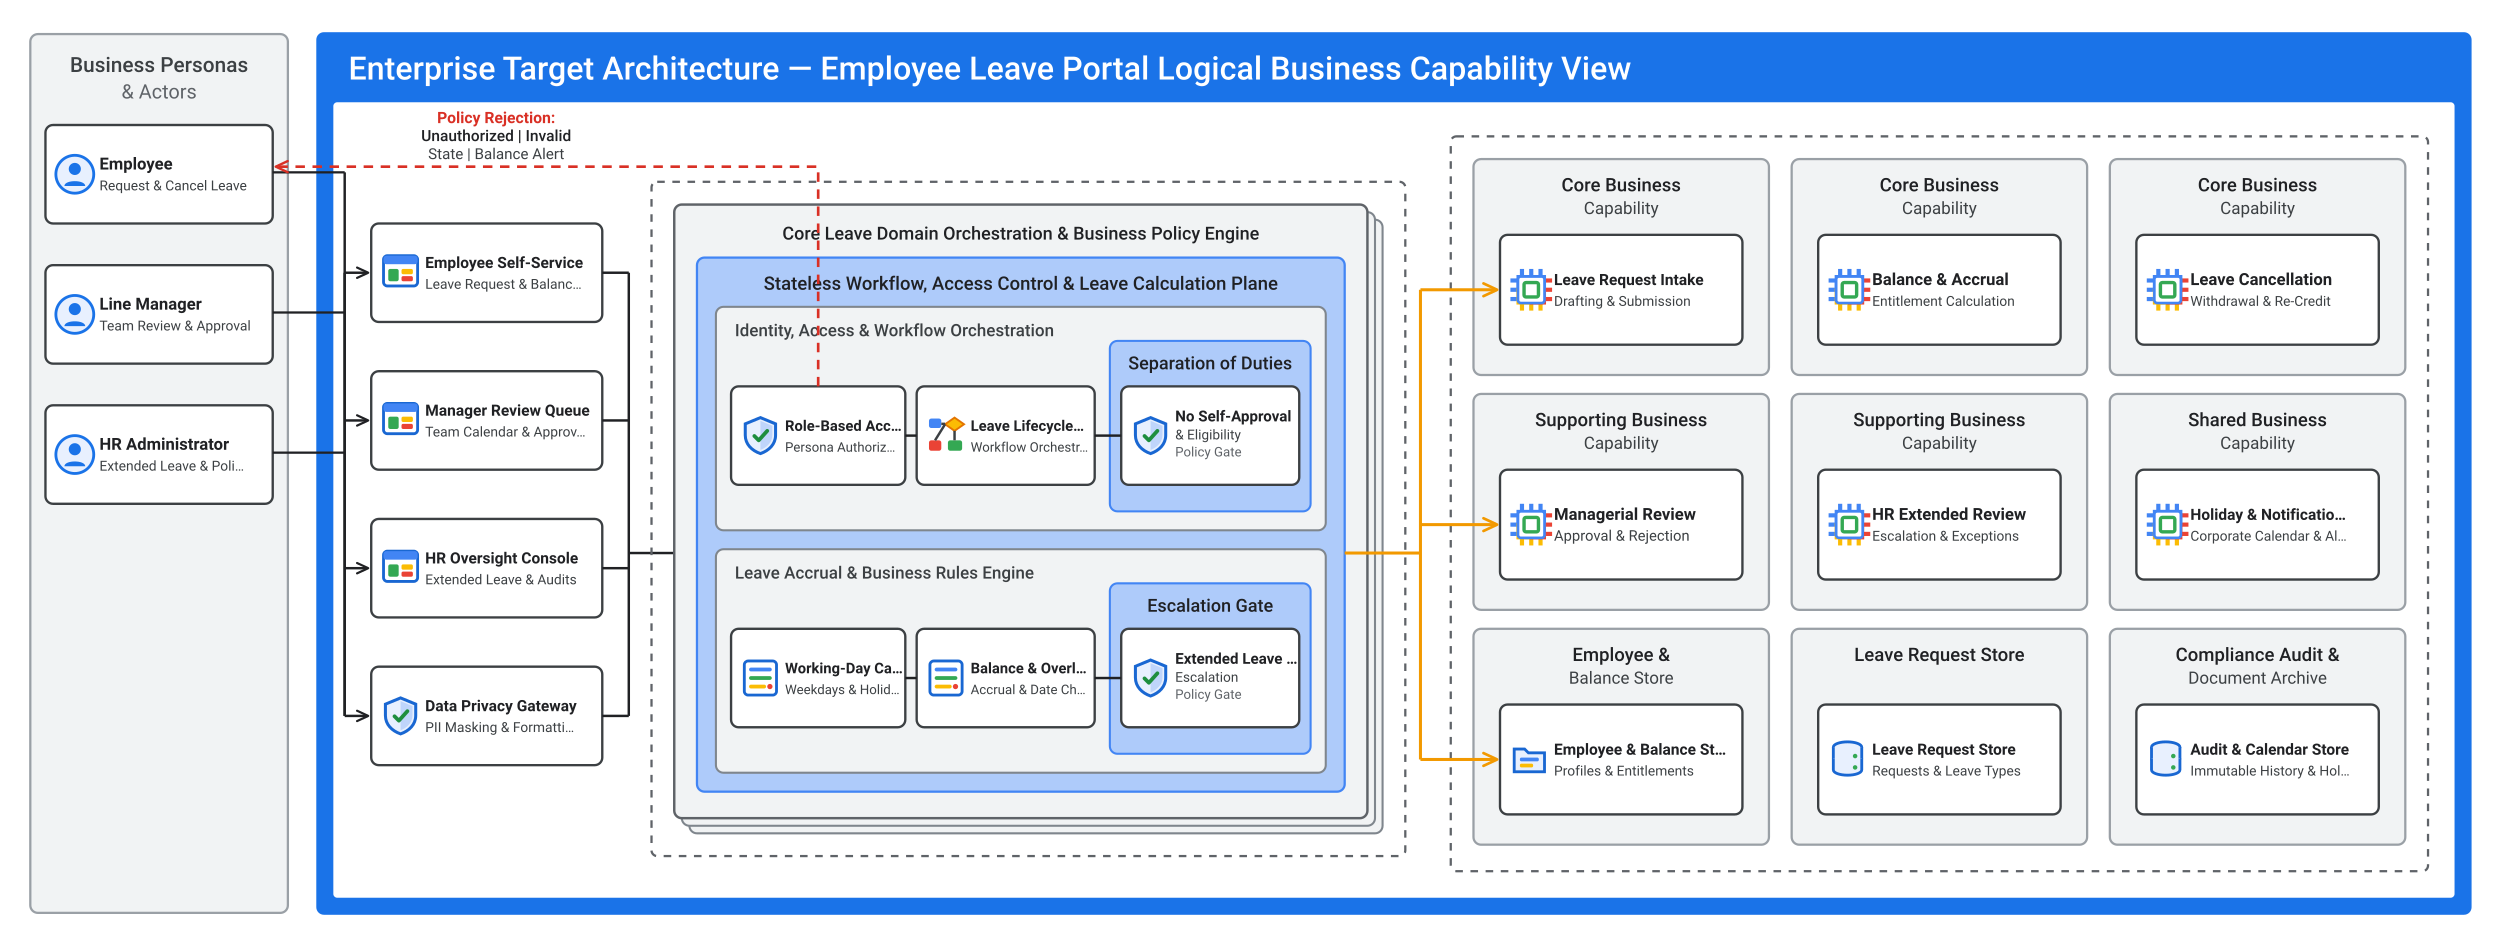
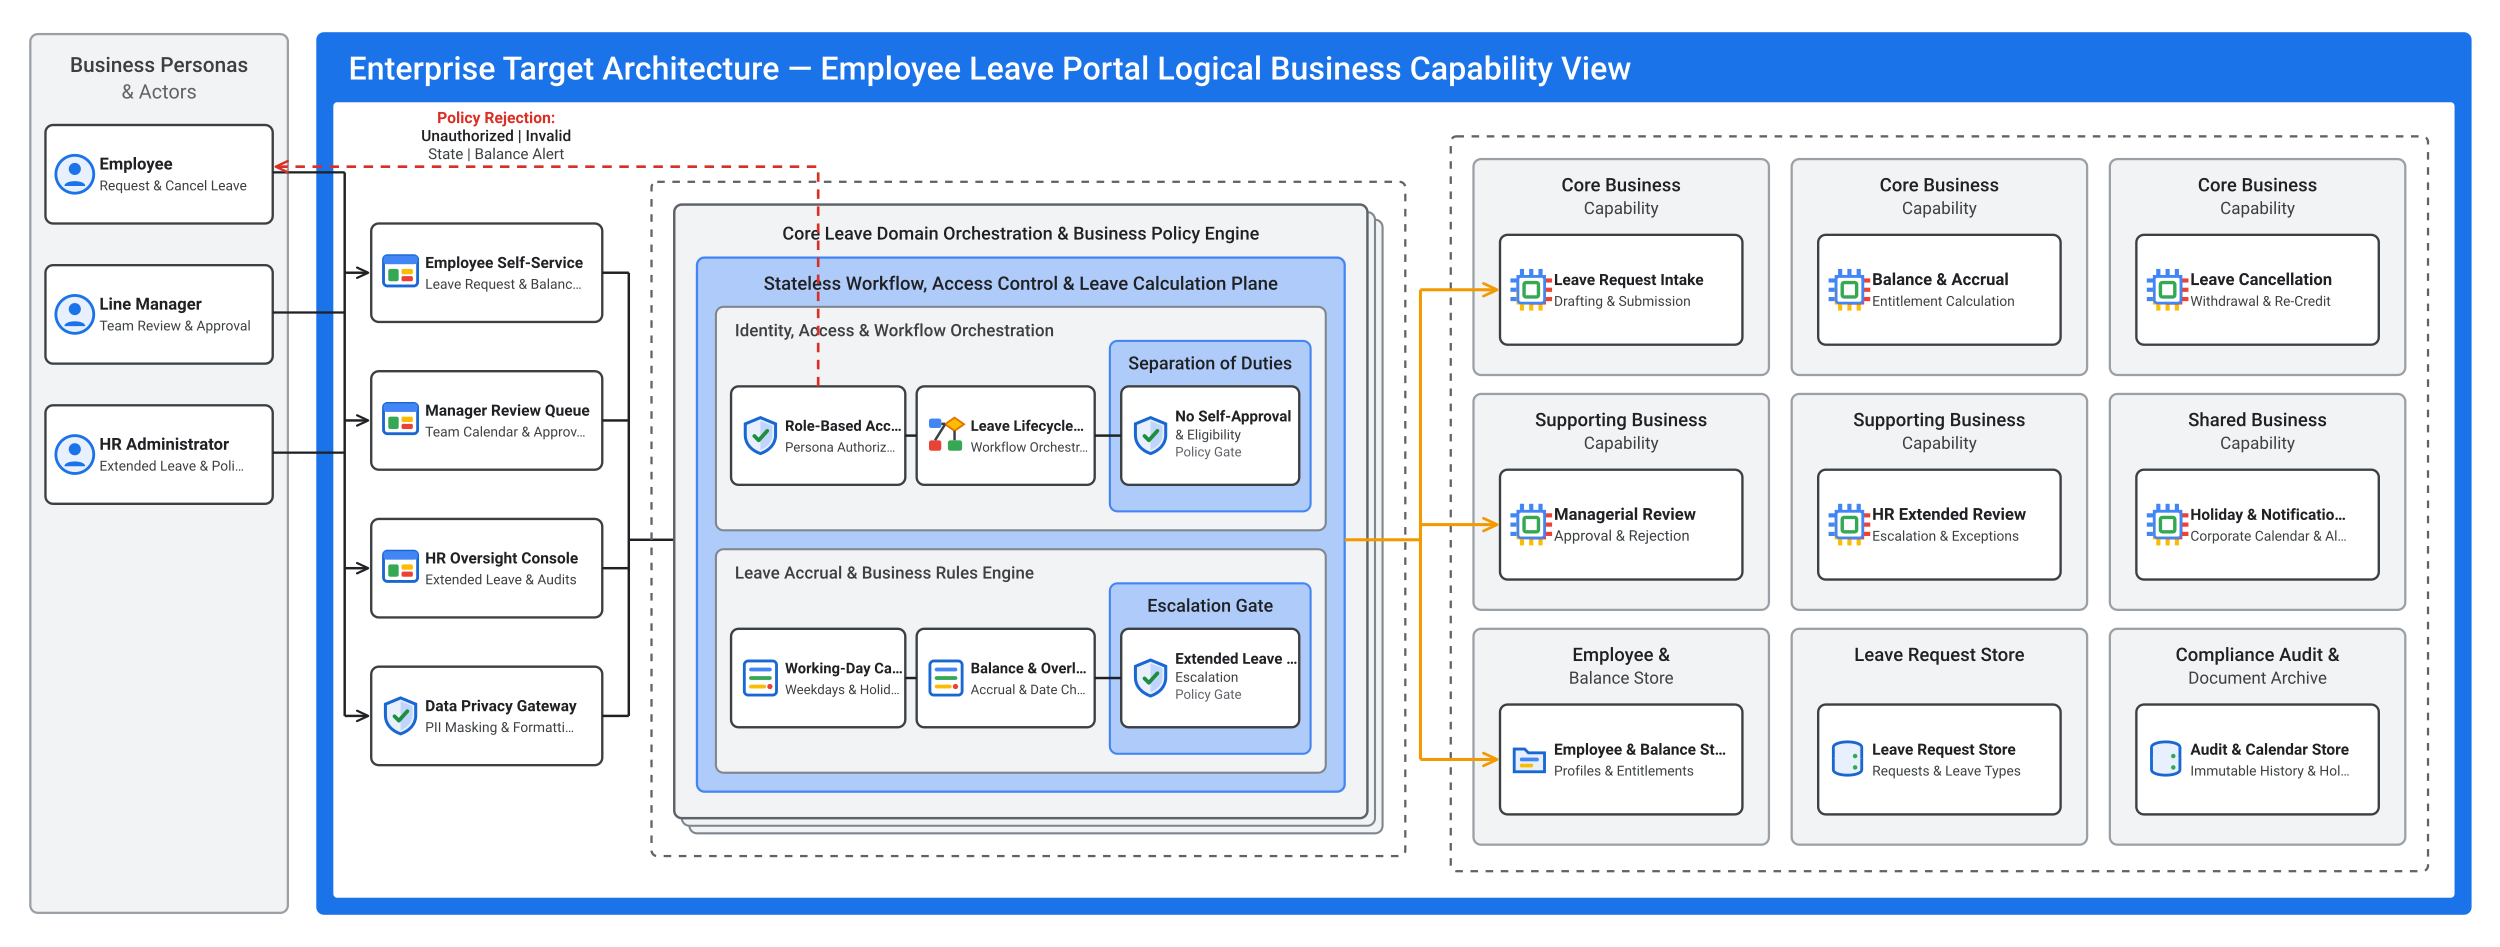
<svg xmlns="http://www.w3.org/2000/svg" viewBox="0 0 1320 500" width="1320" height="500" font-family="'Google Sans', 'Roboto', 'Inter', -apple-system, BlinkMacSystemFont, 'Segoe UI', Arial, sans-serif">
  <defs>
    <marker id="arrowDark" viewBox="0 0 10 10" refX="8" refY="5" markerWidth="6" markerHeight="6" orient="auto-start-reverse">
      <path d="M 1 1.5 L 8.5 5 L 1 8.5" fill="none" stroke="#202124" stroke-width="1.5" stroke-linecap="round" stroke-linejoin="round" />
    </marker>
    <marker id="arrowRed" viewBox="0 0 10 10" refX="8" refY="5" markerWidth="6" markerHeight="6" orient="auto">
      <path d="M 1 1.5 L 8.5 5 L 1 8.5" fill="none" stroke="#D93025" stroke-width="1.5" stroke-linecap="round" stroke-linejoin="round" />
    </marker>
    <marker id="arrowAmber" viewBox="0 0 10 10" refX="8" refY="5" markerWidth="6" markerHeight="6" orient="auto">
      <path d="M 1 1.5 L 8.5 5 L 1 8.5" fill="none" stroke="#F29900" stroke-width="1.5" stroke-linecap="round" stroke-linejoin="round" />
    </marker>
  </defs>
  <rect x="0" y="0" width="1320" height="500" fill="#FFFFFF" />
  <rect x="16" y="18" width="136" height="464" rx="4" fill="#F1F3F4" stroke="#9AA0A6" stroke-width="1.2" />
  <text x="84" y="38" text-anchor="middle" font-size="11" font-weight="500" fill="#3C4043">Business Personas</text>
  <text x="84" y="52" text-anchor="middle" font-size="10.5" font-weight="400" fill="#5F6368">&amp; Actors</text>
  <rect x="24.0" y="66.0" width="120.0" height="52.0" rx="4" fill="#FFFFFF" stroke="#3C4043" stroke-width="1.25" />
  <g transform="translate(28.5,80.0)">
    <circle cx="11" cy="12" r="10" fill="#E8F0FE" stroke="#1A73E8" stroke-width="1.5" />
    <circle cx="11" cy="9.2" r="3.2" fill="#1A73E8" />
    <path d="M5.5 18.2 C5.5 14.8 16.5 14.8 16.5 18.2" fill="#1A73E8" />
  </g>
  <text x="52.5" y="89.5" font-size="8.8" font-weight="600" fill="#202124">Employee</text>
  <text x="52.5" y="100.5" font-size="7.3" font-weight="400" fill="#3C4043">Request &amp; Cancel Leave</text>
  <rect x="24.0" y="140.0" width="120.0" height="52.0" rx="4" fill="#FFFFFF" stroke="#3C4043" stroke-width="1.25" />
  <g transform="translate(28.5,154.0)">
    <circle cx="11" cy="12" r="10" fill="#E8F0FE" stroke="#1A73E8" stroke-width="1.5" />
    <circle cx="11" cy="9.2" r="3.2" fill="#1A73E8" />
    <path d="M5.5 18.2 C5.5 14.8 16.5 14.8 16.5 18.2" fill="#1A73E8" />
  </g>
  <text x="52.5" y="163.5" font-size="8.8" font-weight="600" fill="#202124">Line Manager</text>
  <text x="52.5" y="174.5" font-size="7.3" font-weight="400" fill="#3C4043">Team Review &amp; Approval</text>
  <rect x="24.0" y="214.0" width="120.0" height="52.0" rx="4" fill="#FFFFFF" stroke="#3C4043" stroke-width="1.25" />
  <g transform="translate(28.5,228.0)">
    <circle cx="11" cy="12" r="10" fill="#E8F0FE" stroke="#1A73E8" stroke-width="1.5" />
    <circle cx="11" cy="9.2" r="3.2" fill="#1A73E8" />
    <path d="M5.5 18.2 C5.5 14.8 16.5 14.8 16.5 18.2" fill="#1A73E8" />
  </g>
  <text x="52.5" y="237.5" font-size="8.8" font-weight="600" fill="#202124">HR Administrator</text>
  <text x="52.5" y="248.5" font-size="7.3" font-weight="400" fill="#3C4043">Extended Leave &amp; Poli…</text>
  <rect x="168" y="18" width="1136" height="464" rx="3" fill="#1A73E8" stroke="#1A73E8" stroke-width="2" />
  <text x="184" y="42" font-size="17" font-weight="500" fill="#FFFFFF">Enterprise Target Architecture — Employee Leave Portal Logical Business Capability View</text>
  <rect x="176" y="54" width="1120" height="420" rx="2" fill="#FFFFFF" />
  <rect x="196.0" y="118.0" width="122.0" height="52.0" rx="4" fill="#FFFFFF" stroke="#3C4043" stroke-width="1.25" />
  <g transform="translate(200.5,132.0)">
    <rect x="2" y="3" width="18" height="16" rx="2" fill="#FFFFFF" stroke="#1967D2" stroke-width="1.5" />
    <rect x="2" y="3" width="18" height="4.5" rx="1.5" fill="#4285F4" />
    <rect x="4.5" y="10" width="5.5" height="6.5" rx="1" fill="#34A853" />
    <rect x="11.5" y="10" width="6" height="2.8" rx="0.8" fill="#FBBC04" />
    <rect x="11.5" y="13.8" width="6" height="2.7" rx="0.8" fill="#EA4335" />
  </g>
  <text x="224.5" y="141.5" font-size="8.2" font-weight="600" fill="#202124">Employee Self-Service</text>
  <text x="224.5" y="152.5" font-size="7.3" font-weight="400" fill="#3C4043">Leave Request &amp; Balanc…</text>
  <rect x="196.0" y="196.0" width="122.0" height="52.0" rx="4" fill="#FFFFFF" stroke="#3C4043" stroke-width="1.25" />
  <g transform="translate(200.5,210.0)">
    <rect x="2" y="3" width="18" height="16" rx="2" fill="#FFFFFF" stroke="#1967D2" stroke-width="1.5" />
    <rect x="2" y="3" width="18" height="4.5" rx="1.5" fill="#4285F4" />
    <rect x="4.5" y="10" width="5.5" height="6.5" rx="1" fill="#34A853" />
    <rect x="11.5" y="10" width="6" height="2.8" rx="0.8" fill="#FBBC04" />
    <rect x="11.5" y="13.8" width="6" height="2.7" rx="0.8" fill="#EA4335" />
  </g>
  <text x="224.5" y="219.5" font-size="8.2" font-weight="600" fill="#202124">Manager Review Queue</text>
  <text x="224.5" y="230.5" font-size="7.3" font-weight="400" fill="#3C4043">Team Calendar &amp; Approv…</text>
  <rect x="196.0" y="274.0" width="122.0" height="52.0" rx="4" fill="#FFFFFF" stroke="#3C4043" stroke-width="1.25" />
  <g transform="translate(200.5,288.0)">
    <rect x="2" y="3" width="18" height="16" rx="2" fill="#FFFFFF" stroke="#1967D2" stroke-width="1.5" />
    <rect x="2" y="3" width="18" height="4.5" rx="1.5" fill="#4285F4" />
    <rect x="4.5" y="10" width="5.5" height="6.5" rx="1" fill="#34A853" />
    <rect x="11.5" y="10" width="6" height="2.8" rx="0.8" fill="#FBBC04" />
    <rect x="11.5" y="13.8" width="6" height="2.7" rx="0.8" fill="#EA4335" />
  </g>
  <text x="224.5" y="297.5" font-size="8.2" font-weight="600" fill="#202124">HR Oversight Console</text>
  <text x="224.5" y="308.5" font-size="7.3" font-weight="400" fill="#3C4043">Extended Leave &amp; Audits</text>
  <rect x="196.0" y="352.0" width="122.0" height="52.0" rx="4" fill="#FFFFFF" stroke="#3C4043" stroke-width="1.25" />
  <g transform="translate(200.5,366.0)">
    <path d="M11 2.5 L19 5.8 L19 11.8 C19 16.5 15.6 19.9 11 21.5 C6.4 19.9 3 16.5 3 11.8 L3 5.8 Z" fill="#E8F0FE" stroke="#1967D2" stroke-width="1.6" />
    <path d="M11 4.2 L17.3 6.8 L17.3 11.6 C17.3 15.4 14.6 18.2 11 19.6 Z" fill="#4285F4" opacity="0.25" />
    <path d="M7.8 12.2 L10.1 14.5 L14.6 9.5" fill="none" stroke="#1E8E3E" stroke-width="2" stroke-linecap="round" stroke-linejoin="round" />
  </g>
  <text x="224.5" y="375.5" font-size="8.2" font-weight="600" fill="#202124">Data Privacy Gateway</text>
  <text x="224.5" y="386.5" font-size="7.3" font-weight="400" fill="#3C4043">PII Masking &amp; Formatti…</text>
  <line x1="144" y1="91.0" x2="182" y2="91.0" stroke="#202124" stroke-width="1.2" />
  <line x1="144" y1="165.0" x2="182" y2="165.0" stroke="#202124" stroke-width="1.2" />
  <line x1="144" y1="239.0" x2="182" y2="239.0" stroke="#202124" stroke-width="1.2" />
  <line x1="182" y1="91.0" x2="182" y2="378.0" stroke="#202124" stroke-width="1.3" />
-   <line x1="182" y1="144" x2="182" y2="378" stroke="#202124" stroke-width="1.3" />
-   <line x1="182" y1="144" x2="194" y2="144" stroke="#202124" stroke-width="1.3" marker-end="url(#arrowDark)" />
-   <line x1="182" y1="222" x2="194" y2="222" stroke="#202124" stroke-width="1.3" marker-end="url(#arrowDark)" />
-   <line x1="182" y1="300" x2="194" y2="300" stroke="#202124" stroke-width="1.3" marker-end="url(#arrowDark)" />
-   <line x1="182" y1="378" x2="194" y2="378" stroke="#202124" stroke-width="1.3" marker-end="url(#arrowDark)" />
-   <line x1="318" y1="144" x2="332" y2="144" stroke="#202124" stroke-width="1.3" />
-   <line x1="318" y1="222" x2="332" y2="222" stroke="#202124" stroke-width="1.3" />
-   <line x1="318" y1="300" x2="332" y2="300" stroke="#202124" stroke-width="1.3" />
-   <line x1="318" y1="378" x2="332" y2="378" stroke="#202124" stroke-width="1.3" />
-   <line x1="332" y1="144" x2="332" y2="378" stroke="#202124" stroke-width="1.3" />
-   <line x1="332" y1="292" x2="356" y2="292" stroke="#202124" stroke-width="1.3" />
+   <line x1="182" y1="144.0" x2="194" y2="144.0" stroke="#202124" stroke-width="1.3" marker-end="url(#arrowDark)" />
+   <line x1="318" y1="144.0" x2="332" y2="144.0" stroke="#202124" stroke-width="1.3" />
+   <line x1="182" y1="222.0" x2="194" y2="222.0" stroke="#202124" stroke-width="1.3" marker-end="url(#arrowDark)" />
+   <line x1="318" y1="222.0" x2="332" y2="222.0" stroke="#202124" stroke-width="1.3" />
+   <line x1="182" y1="300.0" x2="194" y2="300.0" stroke="#202124" stroke-width="1.3" marker-end="url(#arrowDark)" />
+   <line x1="318" y1="300.0" x2="332" y2="300.0" stroke="#202124" stroke-width="1.3" />
+   <line x1="182" y1="378.0" x2="194" y2="378.0" stroke="#202124" stroke-width="1.3" marker-end="url(#arrowDark)" />
+   <line x1="318" y1="378.0" x2="332" y2="378.0" stroke="#202124" stroke-width="1.3" />
+   <line x1="332" y1="144.0" x2="332" y2="378.0" stroke="#202124" stroke-width="1.3" />
+   <line x1="332" y1="285.0" x2="356" y2="285.0" stroke="#202124" stroke-width="1.3" />
  <rect x="344" y="96" width="398" height="356" rx="3" fill="none" stroke="#5F6368" stroke-width="1.2" stroke-dasharray="4,4" />
  <rect x="364" y="116" width="366" height="324" rx="4" fill="#F1F3F4" stroke="#7F868D" stroke-width="1.1" />
  <rect x="360" y="112" width="366" height="324" rx="4" fill="#F1F3F4" stroke="#7F868D" stroke-width="1.1" />
  <rect x="356" y="108" width="366" height="324" rx="4" fill="#F1F3F4" stroke="#5F6368" stroke-width="1.3" />
  <text x="539" y="126.5" text-anchor="middle" font-size="9.5" font-weight="500" fill="#202124">Core Leave Domain Orchestration &amp; Business Policy Engine</text>
  <rect x="368" y="136" width="342" height="282" rx="4" fill="#AECBFA" stroke="#4285F4" stroke-width="1.2" />
  <text x="539" y="153" text-anchor="middle" font-size="9.8" font-weight="500" fill="#202124">Stateless Workflow, Access Control &amp; Leave Calculation Plane</text>
  <rect x="378" y="162" width="322" height="118" rx="4" fill="#F1F3F4" stroke="#7F868D" stroke-width="1.1" />
  <text x="388" y="177.5" text-anchor="start" font-size="9.0" font-weight="500" fill="#3C4043">Identity, Access &amp; Workflow Orchestration</text>
  <rect x="386.0" y="204.0" width="92.0" height="52.0" rx="4" fill="#FFFFFF" stroke="#3C4043" stroke-width="1.25" />
  <g transform="translate(390.5,218.0)">
    <path d="M11 2.5 L19 5.8 L19 11.8 C19 16.5 15.6 19.9 11 21.5 C6.4 19.9 3 16.5 3 11.8 L3 5.8 Z" fill="#E8F0FE" stroke="#1967D2" stroke-width="1.6" />
    <path d="M11 4.2 L17.3 6.8 L17.3 11.6 C17.3 15.4 14.6 18.2 11 19.6 Z" fill="#4285F4" opacity="0.25" />
    <path d="M7.8 12.2 L10.1 14.5 L14.6 9.5" fill="none" stroke="#1E8E3E" stroke-width="2" stroke-linecap="round" stroke-linejoin="round" />
  </g>
  <text x="414.5" y="227.5" font-size="7.8" font-weight="600" fill="#202124">Role-Based Acc…</text>
  <text x="414.5" y="238.5" font-size="7.0" font-weight="400" fill="#3C4043">Persona Authoriz…</text>
  <rect x="484.0" y="204.0" width="94.0" height="52.0" rx="4" fill="#FFFFFF" stroke="#3C4043" stroke-width="1.25" />
  <g transform="translate(488.5,218.0)">
    <rect x="2" y="3" width="6.5" height="5" rx="1.2" fill="#4285F4" />
    <polygon points="15.5,2.5 20.5,6 15.5,9.5 10.5,6" fill="#FBBC04" stroke="#E37400" stroke-width="1" />
    <rect x="12" y="14.5" width="7.5" height="5.5" rx="1.2" fill="#34A853" />
    <rect x="2" y="14.5" width="6.5" height="5.5" rx="1.2" fill="#EA4335" />
    <path d="M8.5 5.8 L10.5 5.8 M15.5 9.5 L15.5 14.5 M10.5 6 L5.2 14.5" fill="none" stroke="#3C4043" stroke-width="1.3" />
  </g>
  <text x="512.5" y="227.5" font-size="7.8" font-weight="600" fill="#202124">Leave Lifecycle…</text>
  <text x="512.5" y="238.5" font-size="7.0" font-weight="400" fill="#3C4043">Workflow Orchestr…</text>
  <rect x="586" y="180" width="106" height="90" rx="4" fill="#AECBFA" stroke="#4285F4" stroke-width="1.1" />
  <text x="639" y="195" text-anchor="middle" font-size="9.5" font-weight="500" fill="#202124">Separation of Duties</text>
  <rect x="592.0" y="204.0" width="94.0" height="52.0" rx="4" fill="#FFFFFF" stroke="#3C4043" stroke-width="1.25" />
  <g transform="translate(596.5,218.0)">
    <path d="M11 2.5 L19 5.8 L19 11.8 C19 16.5 15.6 19.9 11 21.5 C6.4 19.9 3 16.5 3 11.8 L3 5.8 Z" fill="#E8F0FE" stroke="#1967D2" stroke-width="1.6" />
    <path d="M11 4.2 L17.3 6.8 L17.3 11.6 C17.3 15.4 14.6 18.2 11 19.6 Z" fill="#4285F4" opacity="0.25" />
    <path d="M7.8 12.2 L10.1 14.5 L14.6 9.5" fill="none" stroke="#1E8E3E" stroke-width="2" stroke-linecap="round" stroke-linejoin="round" />
  </g>
  <text x="620.5" y="222.5" font-size="8.0" font-weight="600" fill="#202124">No Self-Approval</text>
  <text x="620.5" y="232.0" font-size="7.2" font-weight="400" fill="#3C4043">&amp; Eligibility</text>
  <text x="620.5" y="241.0" font-size="7.0" font-weight="400" fill="#5F6368">Policy Gate</text>
  <line x1="478" y1="230" x2="484" y2="230" stroke="#202124" stroke-width="1.3" />
  <line x1="578" y1="230" x2="592" y2="230" stroke="#202124" stroke-width="1.3" />
  <rect x="378" y="290" width="322" height="118" rx="4" fill="#F1F3F4" stroke="#7F868D" stroke-width="1.1" />
  <text x="388" y="305.5" text-anchor="start" font-size="9.0" font-weight="500" fill="#3C4043">Leave Accrual &amp; Business Rules Engine</text>
  <rect x="386.0" y="332.0" width="92.0" height="52.0" rx="4" fill="#FFFFFF" stroke="#3C4043" stroke-width="1.25" />
  <g transform="translate(390.5,346.0)">
    <rect x="2.5" y="3" width="17" height="18" rx="2" fill="#FFFFFF" stroke="#1967D2" stroke-width="1.5" />
    <line x1="6" y1="7.5" x2="16" y2="7.5" stroke="#4285F4" stroke-width="2" stroke-linecap="round" />
    <line x1="6" y1="12" x2="16" y2="12" stroke="#34A853" stroke-width="2" stroke-linecap="round" />
    <line x1="6" y1="16.5" x2="13" y2="16.5" stroke="#FBBC04" stroke-width="2" stroke-linecap="round" />
    <circle cx="16" cy="16.5" r="1.4" fill="#EA4335" />
  </g>
  <text x="414.5" y="355.5" font-size="7.8" font-weight="600" fill="#202124">Working-Day Ca…</text>
  <text x="414.5" y="366.5" font-size="7.0" font-weight="400" fill="#3C4043">Weekdays &amp; Holid…</text>
  <rect x="484.0" y="332.0" width="94.0" height="52.0" rx="4" fill="#FFFFFF" stroke="#3C4043" stroke-width="1.25" />
  <g transform="translate(488.5,346.0)">
    <rect x="2.5" y="3" width="17" height="18" rx="2" fill="#FFFFFF" stroke="#1967D2" stroke-width="1.5" />
    <line x1="6" y1="7.5" x2="16" y2="7.5" stroke="#4285F4" stroke-width="2" stroke-linecap="round" />
    <line x1="6" y1="12" x2="16" y2="12" stroke="#34A853" stroke-width="2" stroke-linecap="round" />
    <line x1="6" y1="16.5" x2="13" y2="16.5" stroke="#FBBC04" stroke-width="2" stroke-linecap="round" />
    <circle cx="16" cy="16.5" r="1.4" fill="#EA4335" />
  </g>
  <text x="512.5" y="355.5" font-size="7.8" font-weight="600" fill="#202124">Balance &amp; Overl…</text>
  <text x="512.5" y="366.5" font-size="7.0" font-weight="400" fill="#3C4043">Accrual &amp; Date Ch…</text>
  <rect x="586" y="308" width="106" height="90" rx="4" fill="#AECBFA" stroke="#4285F4" stroke-width="1.1" />
  <text x="639" y="323" text-anchor="middle" font-size="9.5" font-weight="500" fill="#202124">Escalation Gate</text>
  <rect x="592.0" y="332.0" width="94.0" height="52.0" rx="4" fill="#FFFFFF" stroke="#3C4043" stroke-width="1.25" />
  <g transform="translate(596.5,346.0)">
    <path d="M11 2.5 L19 5.8 L19 11.8 C19 16.5 15.6 19.9 11 21.5 C6.4 19.9 3 16.5 3 11.8 L3 5.8 Z" fill="#E8F0FE" stroke="#1967D2" stroke-width="1.6" />
    <path d="M11 4.2 L17.3 6.8 L17.3 11.6 C17.3 15.4 14.6 18.2 11 19.6 Z" fill="#4285F4" opacity="0.25" />
    <path d="M7.8 12.2 L10.1 14.5 L14.6 9.5" fill="none" stroke="#1E8E3E" stroke-width="2" stroke-linecap="round" stroke-linejoin="round" />
  </g>
  <text x="620.5" y="350.5" font-size="8.0" font-weight="600" fill="#202124">Extended Leave …</text>
  <text x="620.5" y="360.0" font-size="7.2" font-weight="400" fill="#3C4043">Escalation</text>
  <text x="620.5" y="369.0" font-size="7.0" font-weight="400" fill="#5F6368">Policy Gate</text>
  <line x1="478" y1="358" x2="484" y2="358" stroke="#202124" stroke-width="1.3" />
  <line x1="578" y1="358" x2="592" y2="358" stroke="#202124" stroke-width="1.3" />
  <path d="M 432 204 L 432 88 L 146 88" fill="none" stroke="#D93025" stroke-width="1.4" stroke-dasharray="5,4" marker-end="url(#arrowRed)" />
  <text x="262" y="65" text-anchor="middle" font-size="8.3" font-weight="600" fill="#D93025">Policy Rejection:</text>
  <text x="262" y="74.5" text-anchor="middle" font-size="8.2" font-weight="500" fill="#202124">Unauthorized | Invalid</text>
  <text x="262" y="84" text-anchor="middle" font-size="8.0" font-weight="400" fill="#3C4043">State | Balance Alert</text>
  <rect x="766" y="72" width="516" height="388" rx="3" fill="none" stroke="#5F6368" stroke-width="1.2" stroke-dasharray="4,4" />
  <rect x="778" y="84" width="156" height="114" rx="4" fill="#F1F3F4" stroke="#9AA0A6" stroke-width="1.2" />
  <text x="856" y="101" text-anchor="middle" font-size="9.8" font-weight="500" fill="#202124">Core Business</text>
  <text x="856" y="113" text-anchor="middle" font-size="9.0" font-weight="400" fill="#3C4043">Capability</text>
  <rect x="792.0" y="124.0" width="128.0" height="58.0" rx="4" fill="#FFFFFF" stroke="#3C4043" stroke-width="1.25" />
  <g transform="translate(796.5,141.0)">
    <rect x="6" y="1" width="2.2" height="4" fill="#4285F4" />
    <rect x="10.9" y="1" width="2.2" height="4" fill="#4285F4" />
    <rect x="15.8" y="1" width="2.2" height="4" fill="#4285F4" />
    <rect x="1" y="6" width="4" height="2.2" fill="#4285F4" />
    <rect x="1" y="10.9" width="4" height="2.2" fill="#4285F4" />
    <rect x="1" y="15.8" width="4" height="2.2" fill="#4285F4" />
    <rect x="6" y="19" width="2.2" height="4" fill="#FBBC04" />
    <rect x="10.9" y="19" width="2.2" height="4" fill="#FBBC04" />
    <rect x="15.8" y="19" width="2.2" height="4" fill="#FBBC04" />
    <rect x="19" y="6" width="4" height="2.2" fill="#EA4335" />
    <rect x="19" y="10.9" width="4" height="2.2" fill="#EA4335" />
    <rect x="19" y="15.8" width="4" height="2.2" fill="#EA4335" />
    <path d="M5,5 L19,5 L19,12 L5,12 Z" fill="none" stroke="#4285F4" stroke-width="1.6" />
    <path d="M5,12 L12,12 L12,19 L5,19 Z" fill="none" stroke="#FBBC04" stroke-width="1.6" />
    <path d="M12,12 L19,12 L19,19 L12,19 Z" fill="none" stroke="#EA4335" stroke-width="1.6" />
    <rect x="5" y="5" width="14" height="14" rx="1.5" fill="#FFFFFF" stroke="#4285F4" stroke-width="1.4" />
    <rect x="8.2" y="8.2" width="7.6" height="7.6" rx="1" fill="none" stroke="#34A853" stroke-width="1.8" />
  </g>
  <text x="820.5" y="150.5" font-size="8.2" font-weight="600" fill="#202124">Leave Request Intake</text>
  <text x="820.5" y="161.5" font-size="7.3" font-weight="400" fill="#3C4043">Drafting &amp; Submission</text>
  <rect x="946" y="84" width="156" height="114" rx="4" fill="#F1F3F4" stroke="#9AA0A6" stroke-width="1.2" />
  <text x="1024" y="101" text-anchor="middle" font-size="9.8" font-weight="500" fill="#202124">Core Business</text>
  <text x="1024" y="113" text-anchor="middle" font-size="9.0" font-weight="400" fill="#3C4043">Capability</text>
  <rect x="960.0" y="124.0" width="128.0" height="58.0" rx="4" fill="#FFFFFF" stroke="#3C4043" stroke-width="1.25" />
  <g transform="translate(964.5,141.0)">
    <rect x="6" y="1" width="2.2" height="4" fill="#4285F4" />
    <rect x="10.9" y="1" width="2.2" height="4" fill="#4285F4" />
    <rect x="15.8" y="1" width="2.2" height="4" fill="#4285F4" />
    <rect x="1" y="6" width="4" height="2.2" fill="#4285F4" />
    <rect x="1" y="10.9" width="4" height="2.2" fill="#4285F4" />
    <rect x="1" y="15.8" width="4" height="2.2" fill="#4285F4" />
    <rect x="6" y="19" width="2.2" height="4" fill="#FBBC04" />
    <rect x="10.9" y="19" width="2.2" height="4" fill="#FBBC04" />
    <rect x="15.8" y="19" width="2.2" height="4" fill="#FBBC04" />
    <rect x="19" y="6" width="4" height="2.2" fill="#EA4335" />
    <rect x="19" y="10.9" width="4" height="2.2" fill="#EA4335" />
    <rect x="19" y="15.8" width="4" height="2.2" fill="#EA4335" />
    <path d="M5,5 L19,5 L19,12 L5,12 Z" fill="none" stroke="#4285F4" stroke-width="1.6" />
    <path d="M5,12 L12,12 L12,19 L5,19 Z" fill="none" stroke="#FBBC04" stroke-width="1.6" />
    <path d="M12,12 L19,12 L19,19 L12,19 Z" fill="none" stroke="#EA4335" stroke-width="1.6" />
    <rect x="5" y="5" width="14" height="14" rx="1.5" fill="#FFFFFF" stroke="#4285F4" stroke-width="1.4" />
    <rect x="8.2" y="8.2" width="7.6" height="7.6" rx="1" fill="none" stroke="#34A853" stroke-width="1.8" />
  </g>
  <text x="988.5" y="150.5" font-size="8.8" font-weight="600" fill="#202124">Balance &amp; Accrual</text>
  <text x="988.5" y="161.5" font-size="7.3" font-weight="400" fill="#3C4043">Entitlement Calculation</text>
  <rect x="1114" y="84" width="156" height="114" rx="4" fill="#F1F3F4" stroke="#9AA0A6" stroke-width="1.2" />
  <text x="1192" y="101" text-anchor="middle" font-size="9.8" font-weight="500" fill="#202124">Core Business</text>
  <text x="1192" y="113" text-anchor="middle" font-size="9.0" font-weight="400" fill="#3C4043">Capability</text>
  <rect x="1128.0" y="124.0" width="128.0" height="58.0" rx="4" fill="#FFFFFF" stroke="#3C4043" stroke-width="1.25" />
  <g transform="translate(1132.5,141.0)">
    <rect x="6" y="1" width="2.2" height="4" fill="#4285F4" />
    <rect x="10.9" y="1" width="2.2" height="4" fill="#4285F4" />
    <rect x="15.8" y="1" width="2.2" height="4" fill="#4285F4" />
    <rect x="1" y="6" width="4" height="2.2" fill="#4285F4" />
    <rect x="1" y="10.9" width="4" height="2.2" fill="#4285F4" />
    <rect x="1" y="15.8" width="4" height="2.2" fill="#4285F4" />
    <rect x="6" y="19" width="2.2" height="4" fill="#FBBC04" />
    <rect x="10.9" y="19" width="2.2" height="4" fill="#FBBC04" />
    <rect x="15.8" y="19" width="2.2" height="4" fill="#FBBC04" />
    <rect x="19" y="6" width="4" height="2.2" fill="#EA4335" />
    <rect x="19" y="10.9" width="4" height="2.2" fill="#EA4335" />
    <rect x="19" y="15.8" width="4" height="2.2" fill="#EA4335" />
    <path d="M5,5 L19,5 L19,12 L5,12 Z" fill="none" stroke="#4285F4" stroke-width="1.6" />
    <path d="M5,12 L12,12 L12,19 L5,19 Z" fill="none" stroke="#FBBC04" stroke-width="1.6" />
    <path d="M12,12 L19,12 L19,19 L12,19 Z" fill="none" stroke="#EA4335" stroke-width="1.6" />
    <rect x="5" y="5" width="14" height="14" rx="1.5" fill="#FFFFFF" stroke="#4285F4" stroke-width="1.4" />
    <rect x="8.2" y="8.2" width="7.6" height="7.6" rx="1" fill="none" stroke="#34A853" stroke-width="1.8" />
  </g>
  <text x="1156.5" y="150.5" font-size="8.8" font-weight="600" fill="#202124">Leave Cancellation</text>
  <text x="1156.5" y="161.5" font-size="7.3" font-weight="400" fill="#3C4043">Withdrawal &amp; Re-Credit</text>
  <rect x="778" y="208" width="156" height="114" rx="4" fill="#F1F3F4" stroke="#9AA0A6" stroke-width="1.2" />
  <text x="856" y="225" text-anchor="middle" font-size="9.8" font-weight="500" fill="#202124">Supporting Business</text>
  <text x="856" y="237" text-anchor="middle" font-size="9.0" font-weight="400" fill="#3C4043">Capability</text>
  <rect x="792.0" y="248.0" width="128.0" height="58.0" rx="4" fill="#FFFFFF" stroke="#3C4043" stroke-width="1.25" />
  <g transform="translate(796.5,265.0)">
    <rect x="6" y="1" width="2.2" height="4" fill="#4285F4" />
    <rect x="10.9" y="1" width="2.2" height="4" fill="#4285F4" />
    <rect x="15.8" y="1" width="2.2" height="4" fill="#4285F4" />
    <rect x="1" y="6" width="4" height="2.2" fill="#4285F4" />
    <rect x="1" y="10.9" width="4" height="2.2" fill="#4285F4" />
    <rect x="1" y="15.8" width="4" height="2.2" fill="#4285F4" />
    <rect x="6" y="19" width="2.2" height="4" fill="#FBBC04" />
    <rect x="10.9" y="19" width="2.2" height="4" fill="#FBBC04" />
    <rect x="15.8" y="19" width="2.2" height="4" fill="#FBBC04" />
    <rect x="19" y="6" width="4" height="2.2" fill="#EA4335" />
    <rect x="19" y="10.9" width="4" height="2.2" fill="#EA4335" />
    <rect x="19" y="15.8" width="4" height="2.2" fill="#EA4335" />
    <path d="M5,5 L19,5 L19,12 L5,12 Z" fill="none" stroke="#4285F4" stroke-width="1.6" />
    <path d="M5,12 L12,12 L12,19 L5,19 Z" fill="none" stroke="#FBBC04" stroke-width="1.6" />
    <path d="M12,12 L19,12 L19,19 L12,19 Z" fill="none" stroke="#EA4335" stroke-width="1.6" />
    <rect x="5" y="5" width="14" height="14" rx="1.5" fill="#FFFFFF" stroke="#4285F4" stroke-width="1.4" />
    <rect x="8.2" y="8.2" width="7.6" height="7.6" rx="1" fill="none" stroke="#34A853" stroke-width="1.8" />
  </g>
  <text x="820.5" y="274.5" font-size="8.8" font-weight="600" fill="#202124">Managerial Review</text>
  <text x="820.5" y="285.5" font-size="7.8" font-weight="400" fill="#3C4043">Approval &amp; Rejection</text>
  <rect x="946" y="208" width="156" height="114" rx="4" fill="#F1F3F4" stroke="#9AA0A6" stroke-width="1.2" />
  <text x="1024" y="225" text-anchor="middle" font-size="9.8" font-weight="500" fill="#202124">Supporting Business</text>
  <text x="1024" y="237" text-anchor="middle" font-size="9.0" font-weight="400" fill="#3C4043">Capability</text>
  <rect x="960.0" y="248.0" width="128.0" height="58.0" rx="4" fill="#FFFFFF" stroke="#3C4043" stroke-width="1.25" />
  <g transform="translate(964.5,265.0)">
    <rect x="6" y="1" width="2.2" height="4" fill="#4285F4" />
    <rect x="10.9" y="1" width="2.2" height="4" fill="#4285F4" />
    <rect x="15.8" y="1" width="2.2" height="4" fill="#4285F4" />
    <rect x="1" y="6" width="4" height="2.2" fill="#4285F4" />
    <rect x="1" y="10.9" width="4" height="2.2" fill="#4285F4" />
    <rect x="1" y="15.8" width="4" height="2.2" fill="#4285F4" />
    <rect x="6" y="19" width="2.2" height="4" fill="#FBBC04" />
    <rect x="10.9" y="19" width="2.2" height="4" fill="#FBBC04" />
    <rect x="15.8" y="19" width="2.2" height="4" fill="#FBBC04" />
    <rect x="19" y="6" width="4" height="2.2" fill="#EA4335" />
    <rect x="19" y="10.9" width="4" height="2.2" fill="#EA4335" />
    <rect x="19" y="15.8" width="4" height="2.2" fill="#EA4335" />
    <path d="M5,5 L19,5 L19,12 L5,12 Z" fill="none" stroke="#4285F4" stroke-width="1.6" />
    <path d="M5,12 L12,12 L12,19 L5,19 Z" fill="none" stroke="#FBBC04" stroke-width="1.6" />
    <path d="M12,12 L19,12 L19,19 L12,19 Z" fill="none" stroke="#EA4335" stroke-width="1.6" />
    <rect x="5" y="5" width="14" height="14" rx="1.5" fill="#FFFFFF" stroke="#4285F4" stroke-width="1.4" />
    <rect x="8.2" y="8.2" width="7.6" height="7.6" rx="1" fill="none" stroke="#34A853" stroke-width="1.8" />
  </g>
  <text x="988.5" y="274.5" font-size="8.8" font-weight="600" fill="#202124">HR Extended Review</text>
  <text x="988.5" y="285.5" font-size="7.3" font-weight="400" fill="#3C4043">Escalation &amp; Exceptions</text>
  <rect x="1114" y="208" width="156" height="114" rx="4" fill="#F1F3F4" stroke="#9AA0A6" stroke-width="1.2" />
  <text x="1192" y="225" text-anchor="middle" font-size="9.8" font-weight="500" fill="#202124">Shared Business</text>
  <text x="1192" y="237" text-anchor="middle" font-size="9.0" font-weight="400" fill="#3C4043">Capability</text>
  <rect x="1128.0" y="248.0" width="128.0" height="58.0" rx="4" fill="#FFFFFF" stroke="#3C4043" stroke-width="1.25" />
  <g transform="translate(1132.5,265.0)">
    <rect x="6" y="1" width="2.2" height="4" fill="#4285F4" />
    <rect x="10.9" y="1" width="2.2" height="4" fill="#4285F4" />
    <rect x="15.8" y="1" width="2.2" height="4" fill="#4285F4" />
    <rect x="1" y="6" width="4" height="2.2" fill="#4285F4" />
    <rect x="1" y="10.9" width="4" height="2.2" fill="#4285F4" />
    <rect x="1" y="15.8" width="4" height="2.2" fill="#4285F4" />
    <rect x="6" y="19" width="2.2" height="4" fill="#FBBC04" />
    <rect x="10.9" y="19" width="2.2" height="4" fill="#FBBC04" />
    <rect x="15.8" y="19" width="2.2" height="4" fill="#FBBC04" />
    <rect x="19" y="6" width="4" height="2.2" fill="#EA4335" />
    <rect x="19" y="10.9" width="4" height="2.2" fill="#EA4335" />
    <rect x="19" y="15.8" width="4" height="2.2" fill="#EA4335" />
    <path d="M5,5 L19,5 L19,12 L5,12 Z" fill="none" stroke="#4285F4" stroke-width="1.6" />
    <path d="M5,12 L12,12 L12,19 L5,19 Z" fill="none" stroke="#FBBC04" stroke-width="1.6" />
    <path d="M12,12 L19,12 L19,19 L12,19 Z" fill="none" stroke="#EA4335" stroke-width="1.6" />
    <rect x="5" y="5" width="14" height="14" rx="1.5" fill="#FFFFFF" stroke="#4285F4" stroke-width="1.4" />
    <rect x="8.2" y="8.2" width="7.6" height="7.6" rx="1" fill="none" stroke="#34A853" stroke-width="1.8" />
  </g>
  <text x="1156.5" y="274.5" font-size="8.2" font-weight="600" fill="#202124">Holiday &amp; Notificatio…</text>
  <text x="1156.5" y="285.5" font-size="7.3" font-weight="400" fill="#3C4043">Corporate Calendar &amp; Al…</text>
  <rect x="778" y="332" width="156" height="114" rx="4" fill="#F1F3F4" stroke="#9AA0A6" stroke-width="1.2" />
  <text x="856" y="349" text-anchor="middle" font-size="9.8" font-weight="500" fill="#202124">Employee &amp;</text>
  <text x="856" y="361" text-anchor="middle" font-size="9.0" font-weight="400" fill="#3C4043">Balance Store</text>
  <rect x="792.0" y="372.0" width="128.0" height="58.0" rx="4" fill="#FFFFFF" stroke="#3C4043" stroke-width="1.25" />
  <g transform="translate(796.5,389.0)">
    <path d="M3 6.5 L8.5 6.5 L10.5 8.5 L19 8.5 L19 18.5 L3 18.5 Z" fill="#E8F0FE" stroke="#1967D2" stroke-width="1.5" />
    <rect x="6" y="11" width="10" height="2" rx="0.8" fill="#4285F4" />
    <rect x="6" y="14.2" width="7" height="2" rx="0.8" fill="#FBBC04" />
  </g>
  <text x="820.5" y="398.5" font-size="8.2" font-weight="600" fill="#202124">Employee &amp; Balance St…</text>
  <text x="820.5" y="409.5" font-size="7.3" font-weight="400" fill="#3C4043">Profiles &amp; Entitlements</text>
  <rect x="946" y="332" width="156" height="114" rx="4" fill="#F1F3F4" stroke="#9AA0A6" stroke-width="1.2" />
  <text x="1024" y="349" text-anchor="middle" font-size="9.8" font-weight="500" fill="#202124">Leave Request Store</text>
  <text x="1024" y="361" text-anchor="middle" font-size="9.0" font-weight="400" fill="#3C4043" />
  <rect x="960.0" y="372.0" width="128.0" height="58.0" rx="4" fill="#FFFFFF" stroke="#3C4043" stroke-width="1.25" />
  <g transform="translate(964.5,389.0)">
    <ellipse cx="11" cy="5.5" rx="7.5" ry="2.8" fill="#E8F0FE" stroke="#1967D2" stroke-width="1.5" />
    <path d="M3.5 5.5 L3.5 11.5 C3.5 13.1 6.9 14.3 11 14.3 C15.1 14.3 18.5 13.1 18.5 11.5 L18.5 5.5" fill="#E8F0FE" stroke="#1967D2" stroke-width="1.5" />
    <path d="M3.5 11.5 L3.5 17.5 C3.5 19.1 6.9 20.3 11 20.3 C15.1 20.3 18.5 19.1 18.5 17.5 L18.5 11.5" fill="#E8F0FE" stroke="#1967D2" stroke-width="1.5" />
    <circle cx="15" cy="10.2" r="1.2" fill="#34A853" />
    <circle cx="15" cy="16.2" r="1.2" fill="#34A853" />
  </g>
  <text x="988.5" y="398.5" font-size="8.2" font-weight="600" fill="#202124">Leave Request Store</text>
  <text x="988.5" y="409.5" font-size="7.3" font-weight="400" fill="#3C4043">Requests &amp; Leave Types</text>
  <rect x="1114" y="332" width="156" height="114" rx="4" fill="#F1F3F4" stroke="#9AA0A6" stroke-width="1.2" />
  <text x="1192" y="349" text-anchor="middle" font-size="9.8" font-weight="500" fill="#202124">Compliance Audit &amp;</text>
  <text x="1192" y="361" text-anchor="middle" font-size="9.0" font-weight="400" fill="#3C4043">Document Archive</text>
  <rect x="1128.0" y="372.0" width="128.0" height="58.0" rx="4" fill="#FFFFFF" stroke="#3C4043" stroke-width="1.25" />
  <g transform="translate(1132.5,389.0)">
    <ellipse cx="11" cy="5.5" rx="7.5" ry="2.8" fill="#E8F0FE" stroke="#1967D2" stroke-width="1.5" />
    <path d="M3.5 5.5 L3.5 11.5 C3.5 13.1 6.9 14.3 11 14.3 C15.1 14.3 18.5 13.1 18.5 11.5 L18.5 5.5" fill="#E8F0FE" stroke="#1967D2" stroke-width="1.5" />
    <path d="M3.5 11.5 L3.5 17.5 C3.5 19.1 6.9 20.3 11 20.3 C15.1 20.3 18.5 19.1 18.5 17.5 L18.5 11.5" fill="#E8F0FE" stroke="#1967D2" stroke-width="1.5" />
    <circle cx="15" cy="10.2" r="1.2" fill="#34A853" />
    <circle cx="15" cy="16.2" r="1.2" fill="#34A853" />
  </g>
  <text x="1156.5" y="398.5" font-size="8.2" font-weight="600" fill="#202124">Audit &amp; Calendar Store</text>
  <text x="1156.5" y="409.5" font-size="7.3" font-weight="400" fill="#3C4043">Immutable History &amp; Hol…</text>
-   <line x1="710" y1="292" x2="750" y2="292" stroke="#F29900" stroke-width="1.6" />
-   <line x1="750" y1="153" x2="750" y2="401" stroke="#F29900" stroke-width="1.6" />
+   <line x1="710" y1="285.0" x2="750" y2="285.0" stroke="#F29900" stroke-width="1.6" />
+   <line x1="750" y1="153.0" x2="750" y2="401.0" stroke="#F29900" stroke-width="1.6" />
  <line x1="750" y1="153" x2="790" y2="153" stroke="#F29900" stroke-width="1.6" marker-end="url(#arrowAmber)" />
  <line x1="750" y1="277" x2="790" y2="277" stroke="#F29900" stroke-width="1.6" marker-end="url(#arrowAmber)" />
  <line x1="750" y1="401" x2="790" y2="401" stroke="#F29900" stroke-width="1.6" marker-end="url(#arrowAmber)" />
</svg>
